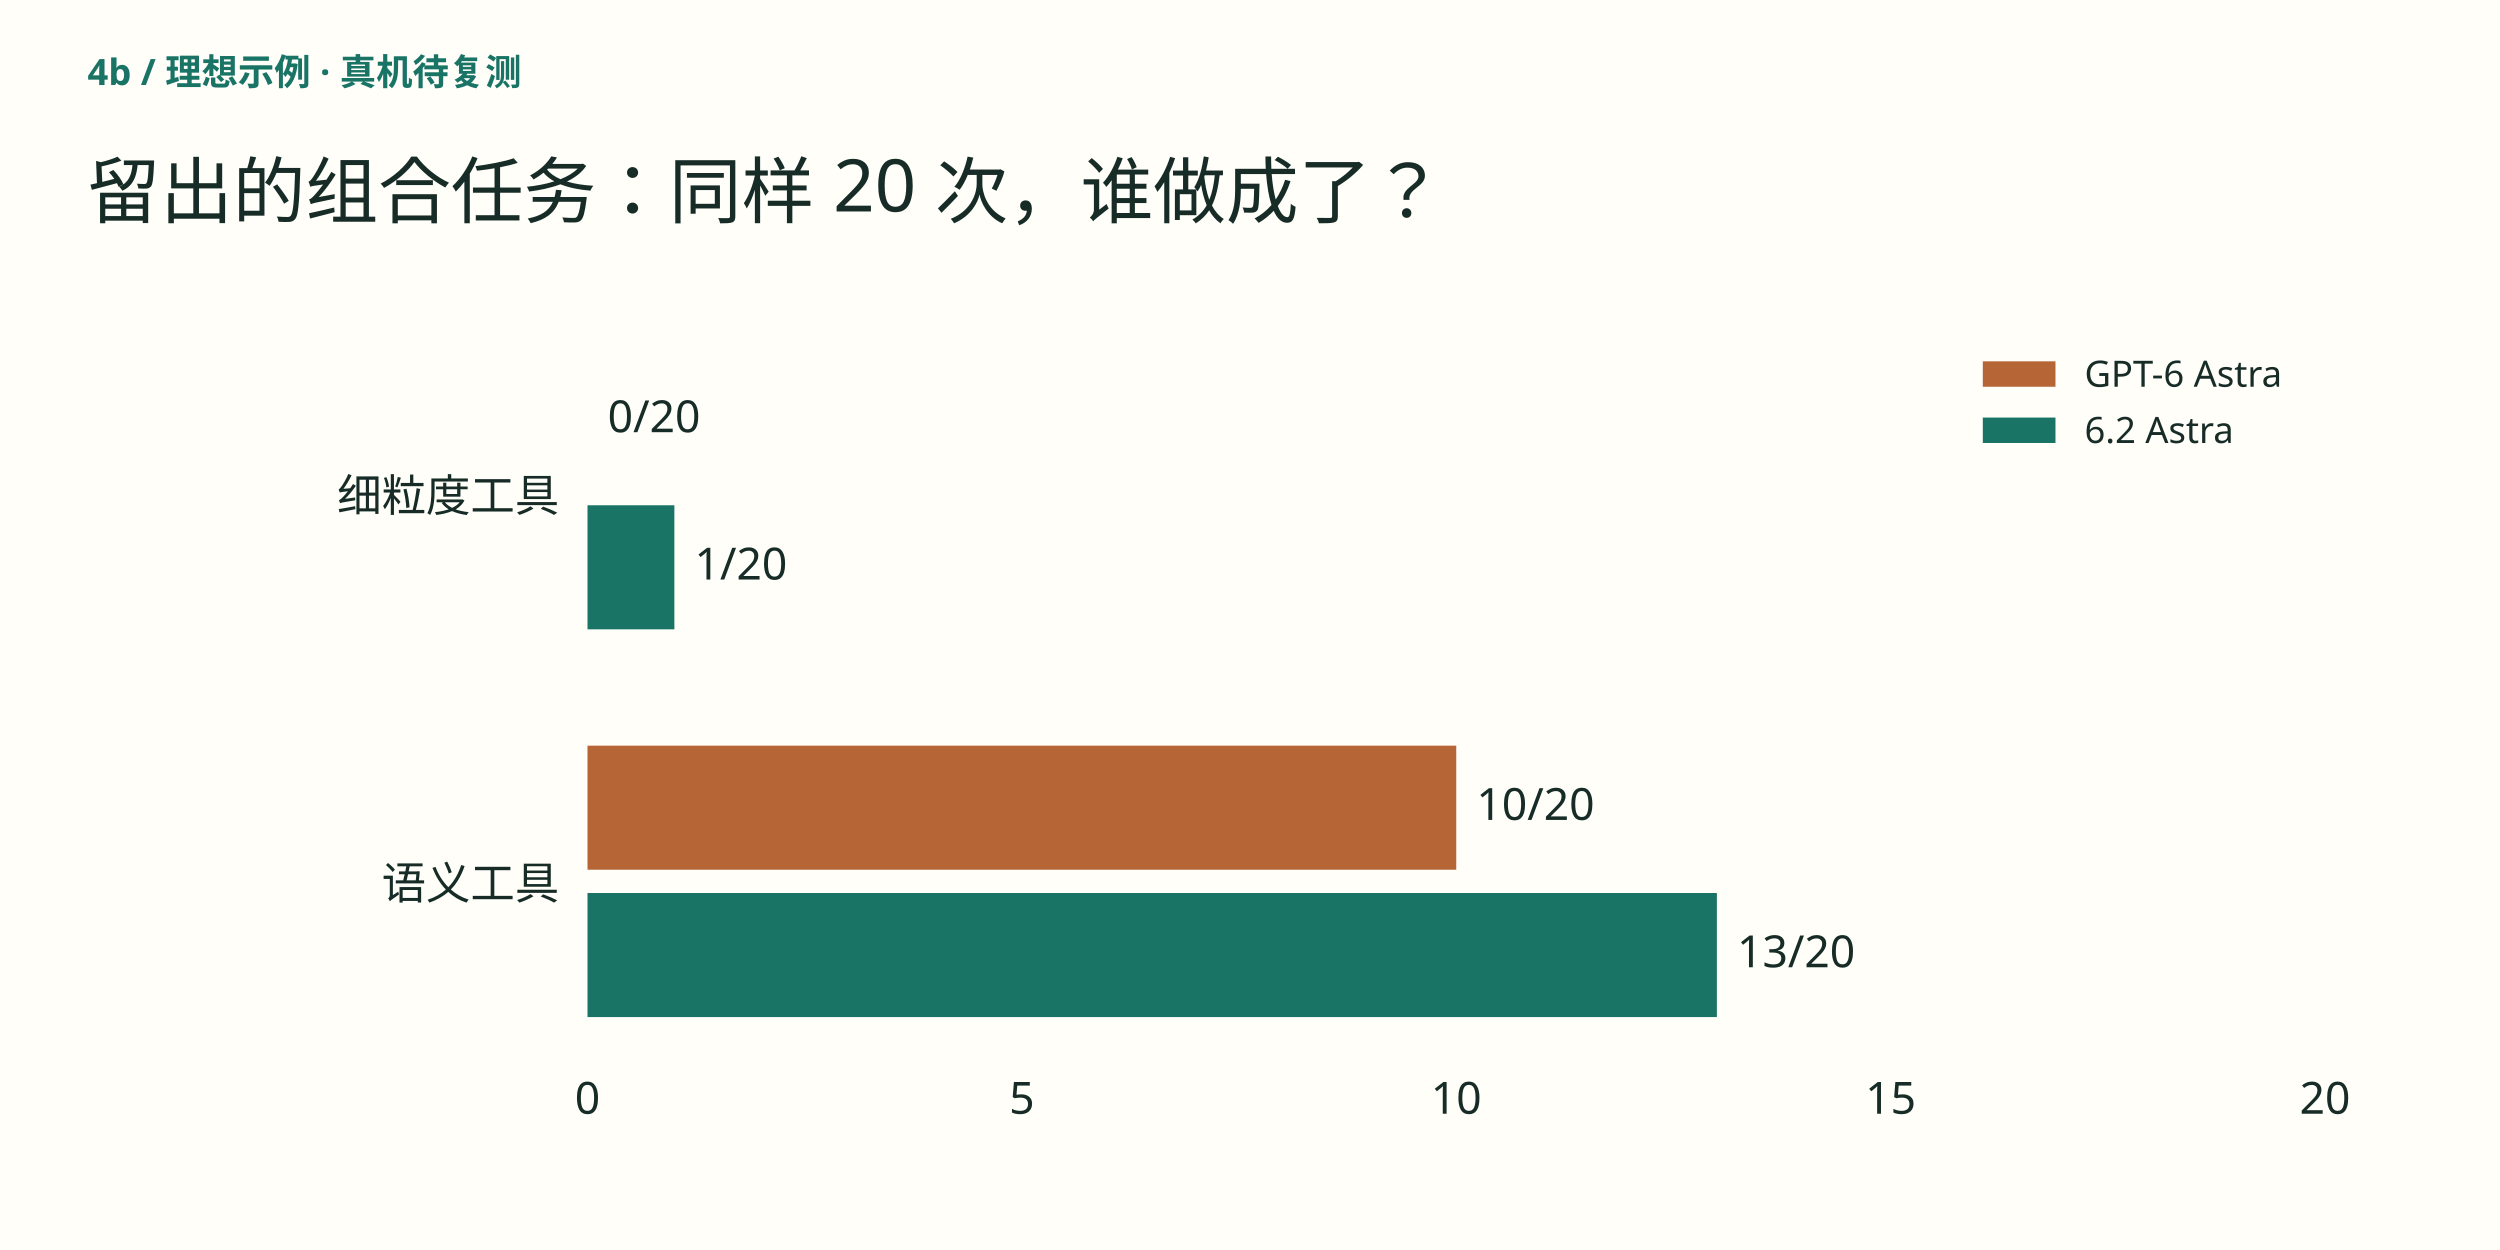
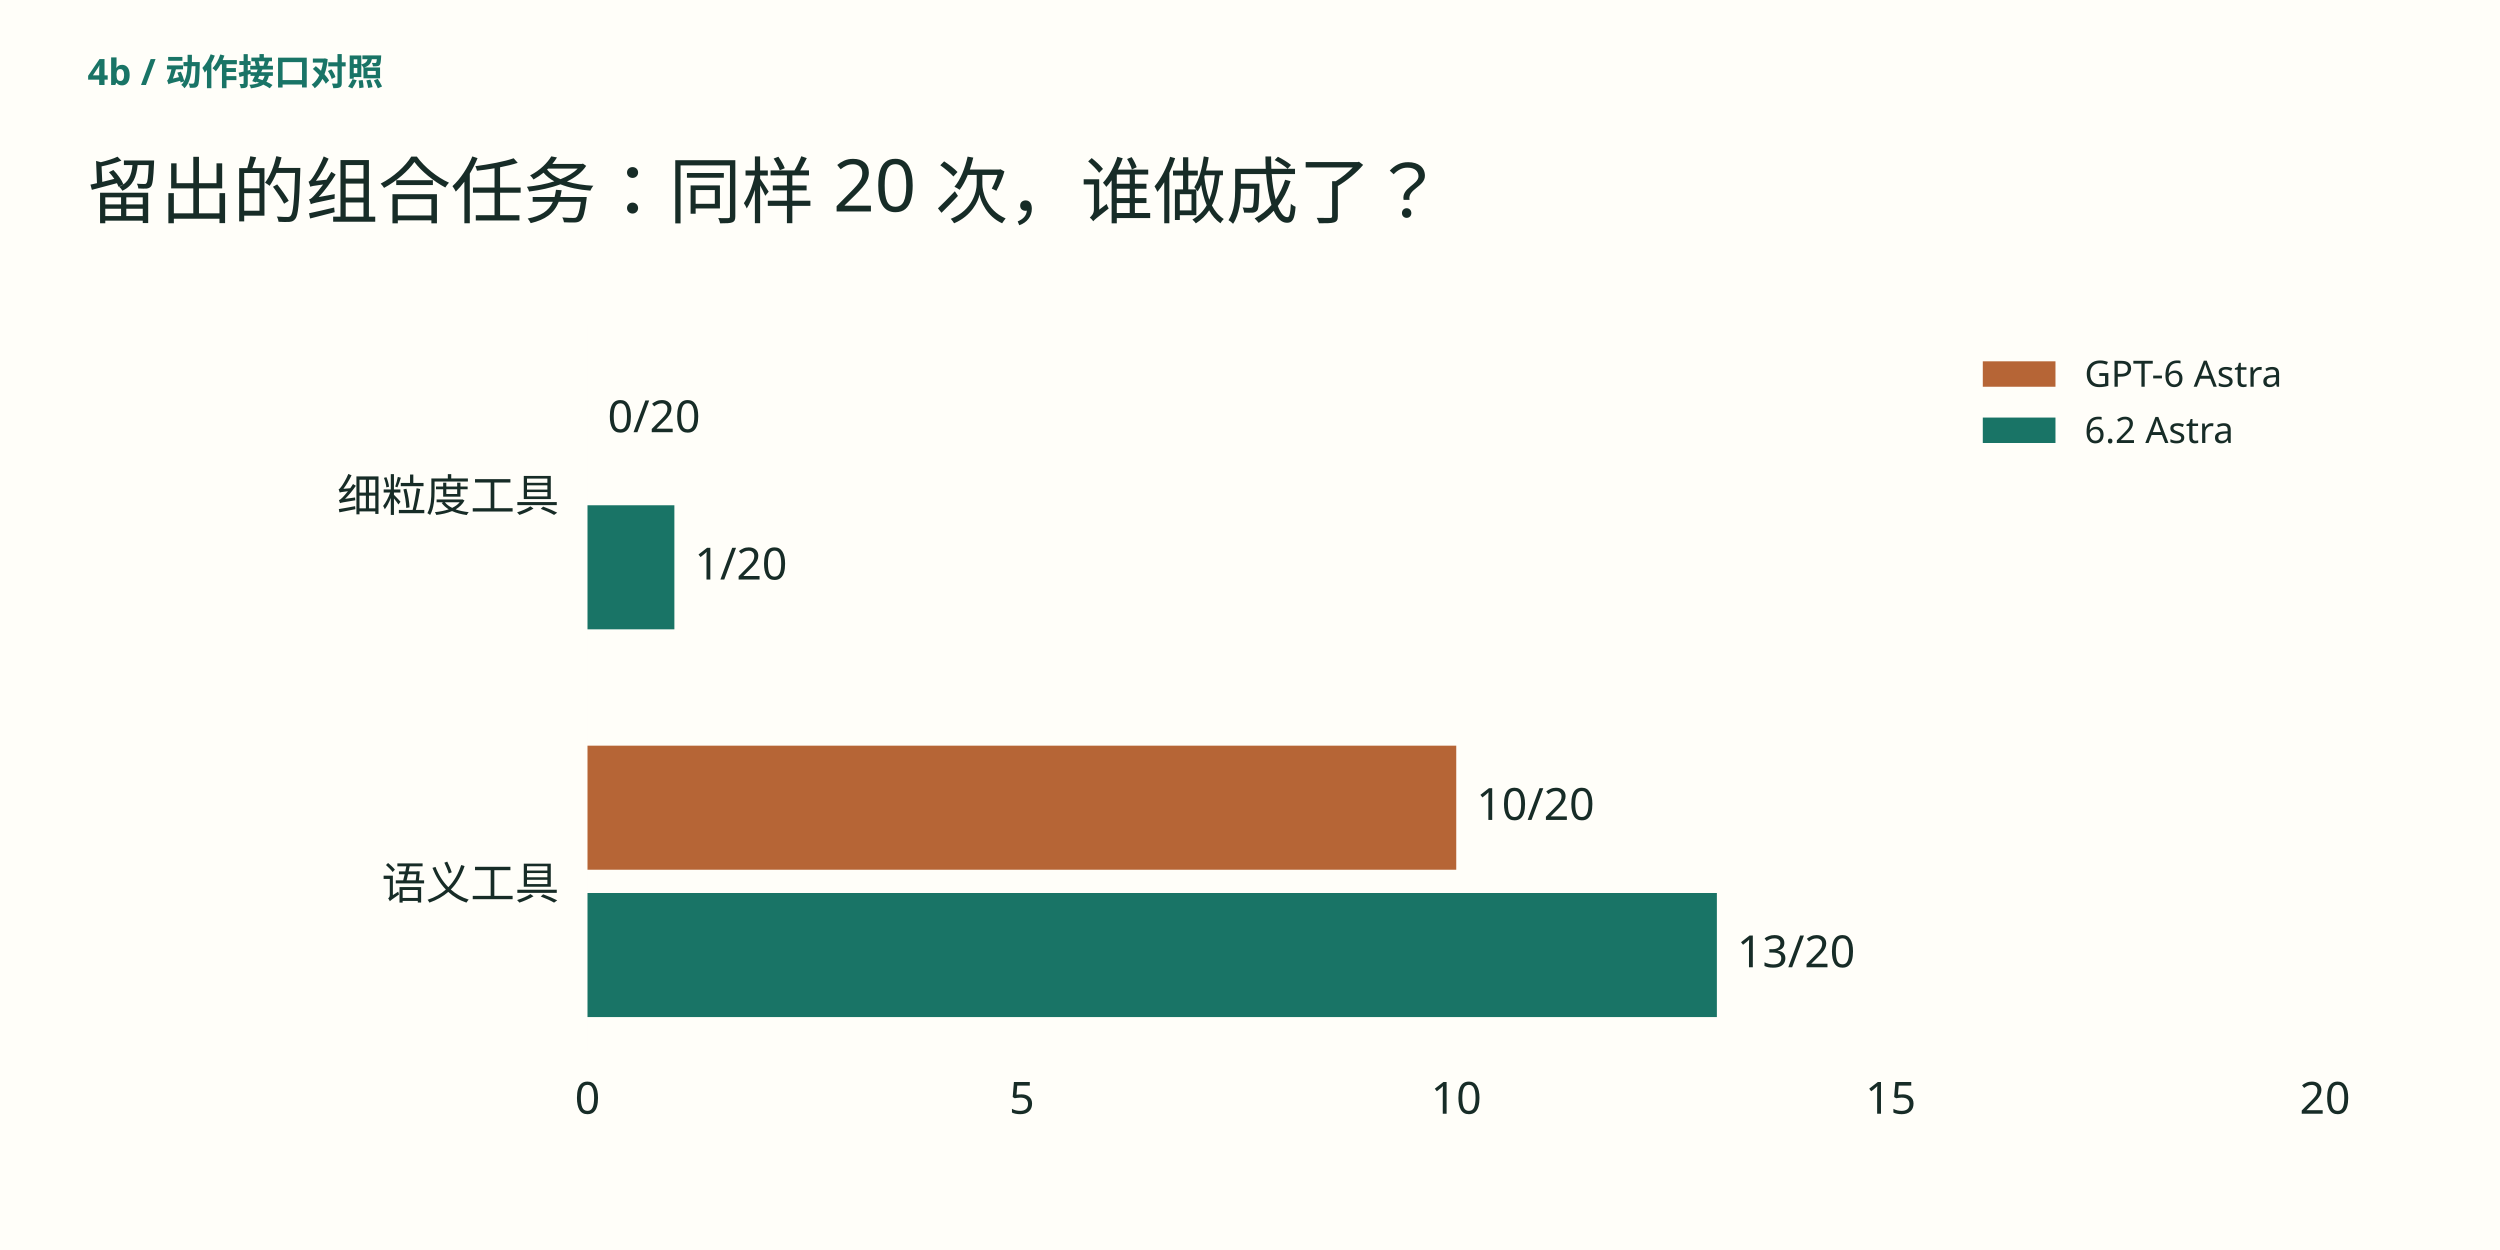
<svg xmlns="http://www.w3.org/2000/svg" width="619.2pt" height="309.6pt" viewBox="0 0 619.2 309.6" version="1.1">
  <defs>
    <style type="text/css">*{stroke-linejoin: round; stroke-linecap: butt}</style>
  </defs>
  <g id="figure_1">
    <g id="patch_1">
      <path d="M 0 309.6  L 619.2 309.6  L 619.2 0  L 0 0  z " style="fill: #fffef9" />
    </g>
    <g id="axes_1">
      <g id="patch_2">
        <path d="M 145.512 260.064  L 575.856 260.064  L 575.856 80.496  L 145.512 80.496  z " style="fill: #fffef9" />
      </g>
      <g id="patch_3">
        <path d="M 145.512 88.658  L 145.512 88.658  L 145.512 119.386  L 145.512 119.386  z " clip-path="url(#pba0bf68808)" style="fill: #b66536" />
      </g>
      <g id="patch_4">
        <path d="M 145.512 184.684  L 360.684 184.684  L 360.684 215.412  L 145.512 215.412  z " clip-path="url(#pba0bf68808)" style="fill: #b66536" />
      </g>
      <g id="patch_5">
        <path d="M 145.512 125.148  L 167.029 125.148  L 167.029 155.876  L 145.512 155.876  z " clip-path="url(#pba0bf68808)" style="fill: #197466" />
      </g>
      <g id="patch_6">
        <path d="M 145.512 221.174  L 425.236 221.174  L 425.236 251.902  L 145.512 251.902  z " clip-path="url(#pba0bf68808)" style="fill: #197466" />
      </g>
      <g id="matplotlib.axis_1">
        <g id="xtick_1">
          <g id="line2d_1" />
          <g id="text_1">
            <text style="fill: #172c27; font: 11px 'Microsoft YaHei'; text-anchor: middle" x="145.512" y="275.857" transform="rotate(-0 145.512 275.8571)">0</text>
          </g>
        </g>
        <g id="xtick_2">
          <g id="line2d_2" />
          <g id="text_2">
            <text style="fill: #172c27; font: 11px 'Microsoft YaHei'; text-anchor: middle" x="253.098" y="275.857" transform="rotate(-0 253.098 275.8571)">5</text>
          </g>
        </g>
        <g id="xtick_3">
          <g id="line2d_3" />
          <g id="text_3">
            <text style="fill: #172c27; font: 11px 'Microsoft YaHei'; text-anchor: middle" x="360.684" y="275.857" transform="rotate(-0 360.684 275.8571)">10</text>
          </g>
        </g>
        <g id="xtick_4">
          <g id="line2d_4" />
          <g id="text_4">
            <text style="fill: #172c27; font: 11px 'Microsoft YaHei'; text-anchor: middle" x="468.27" y="275.857" transform="rotate(-0 468.27 275.8571)">15</text>
          </g>
        </g>
        <g id="xtick_5">
          <g id="line2d_5" />
          <g id="text_5">
            <text style="fill: #172c27; font: 11px 'Microsoft YaHei'; text-anchor: middle" x="575.856" y="275.857" transform="rotate(-0 575.856 275.8571)">20</text>
          </g>
        </g>
      </g>
      <g id="matplotlib.axis_2">
        <g id="ytick_1">
          <g id="line2d_6" />
          <g id="text_6">
            <text style="fill: #172c27; font: 11px 'Microsoft YaHei'; text-anchor: end" x="138.512" y="126.664" transform="rotate(-0 138.512 126.6637)">细粒度工具</text>
          </g>
        </g>
        <g id="ytick_2">
          <g id="line2d_7" />
          <g id="text_7">
            <text style="fill: #172c27; font: 11px 'Microsoft YaHei'; text-anchor: end" x="138.512" y="222.689" transform="rotate(-0 138.512 222.6894)">语义工具</text>
          </g>
        </g>
      </g>
      <g id="text_8">
        <text style="fill: #172c27; font: 11px 'Microsoft YaHei'; text-anchor: start" x="150.512" y="107.052" transform="rotate(-0 150.512 107.0516)">0/20</text>
      </g>
      <g id="text_9">
        <text style="fill: #172c27; font: 11px 'Microsoft YaHei'; text-anchor: start" x="365.684" y="203.077" transform="rotate(-0 365.684 203.0773)">10/20</text>
      </g>
      <g id="text_10">
        <text style="fill: #172c27; font: 11px 'Microsoft YaHei'; text-anchor: start" x="172.029" y="143.541" transform="rotate(-0 172.0292 143.5413)">1/20</text>
      </g>
      <g id="text_11">
        <text style="fill: #172c27; font: 11px 'Microsoft YaHei'; text-anchor: start" x="430.236" y="239.567" transform="rotate(-0 430.2356 239.567)">13/20</text>
      </g>
      <g id="legend_1">
        <g id="patch_7">
          <path d="M 491.099 95.79  L 509.099 95.79  L 509.099 89.49  L 491.099 89.49  z " style="fill: #b66536" />
        </g>
        <g id="text_12">
          <text style="fill: #172c27; font: 9px 'Microsoft YaHei'; text-anchor: start" x="516.298" y="95.79" transform="rotate(-0 516.2985 95.79037)">GPT-6 Astra</text>
        </g>
        <g id="patch_8">
          <path d="M 491.099 109.722  L 509.099 109.722  L 509.099 103.422  L 491.099 103.422  z " style="fill: #197466" />
        </g>
        <g id="text_13">
          <text style="fill: #172c27; font: 9px 'Microsoft YaHei'; text-anchor: start" x="516.298" y="109.722" transform="rotate(-0 516.2985 109.7221)">6.2 Astra</text>
        </g>
      </g>
    </g>
    <g id="text_14">
-       <text style="fill: #197466; font: 700 9px 'Microsoft YaHei'; text-anchor: start" x="21.672" y="21.053" transform="rotate(-0 21.672 21.0528)">4b   /   理想示例 · 真机待复测</text>
+       <text style="fill: #197466; font: 700 9px 'Microsoft YaHei'; text-anchor: start" x="21.672" y="21.053" transform="rotate(-0 21.672 21.0528)">4b   /   动作接口对照</text>
    </g>
    <g id="text_15">
      <text style="fill: #172c27; font: 500 18px 'Microsoft YaHei'; text-anchor: start" x="21.672" y="53.87" transform="rotate(-0 21.672 53.8704)">留出的组合任务：同样 20 次，谁做成了？</text>
    </g>
  </g>
  <defs>
    <clipPath id="pba0bf68808">
      <rect x="145.512" y="80.496" width="430.344" height="179.568" />
    </clipPath>
  </defs>
</svg>
